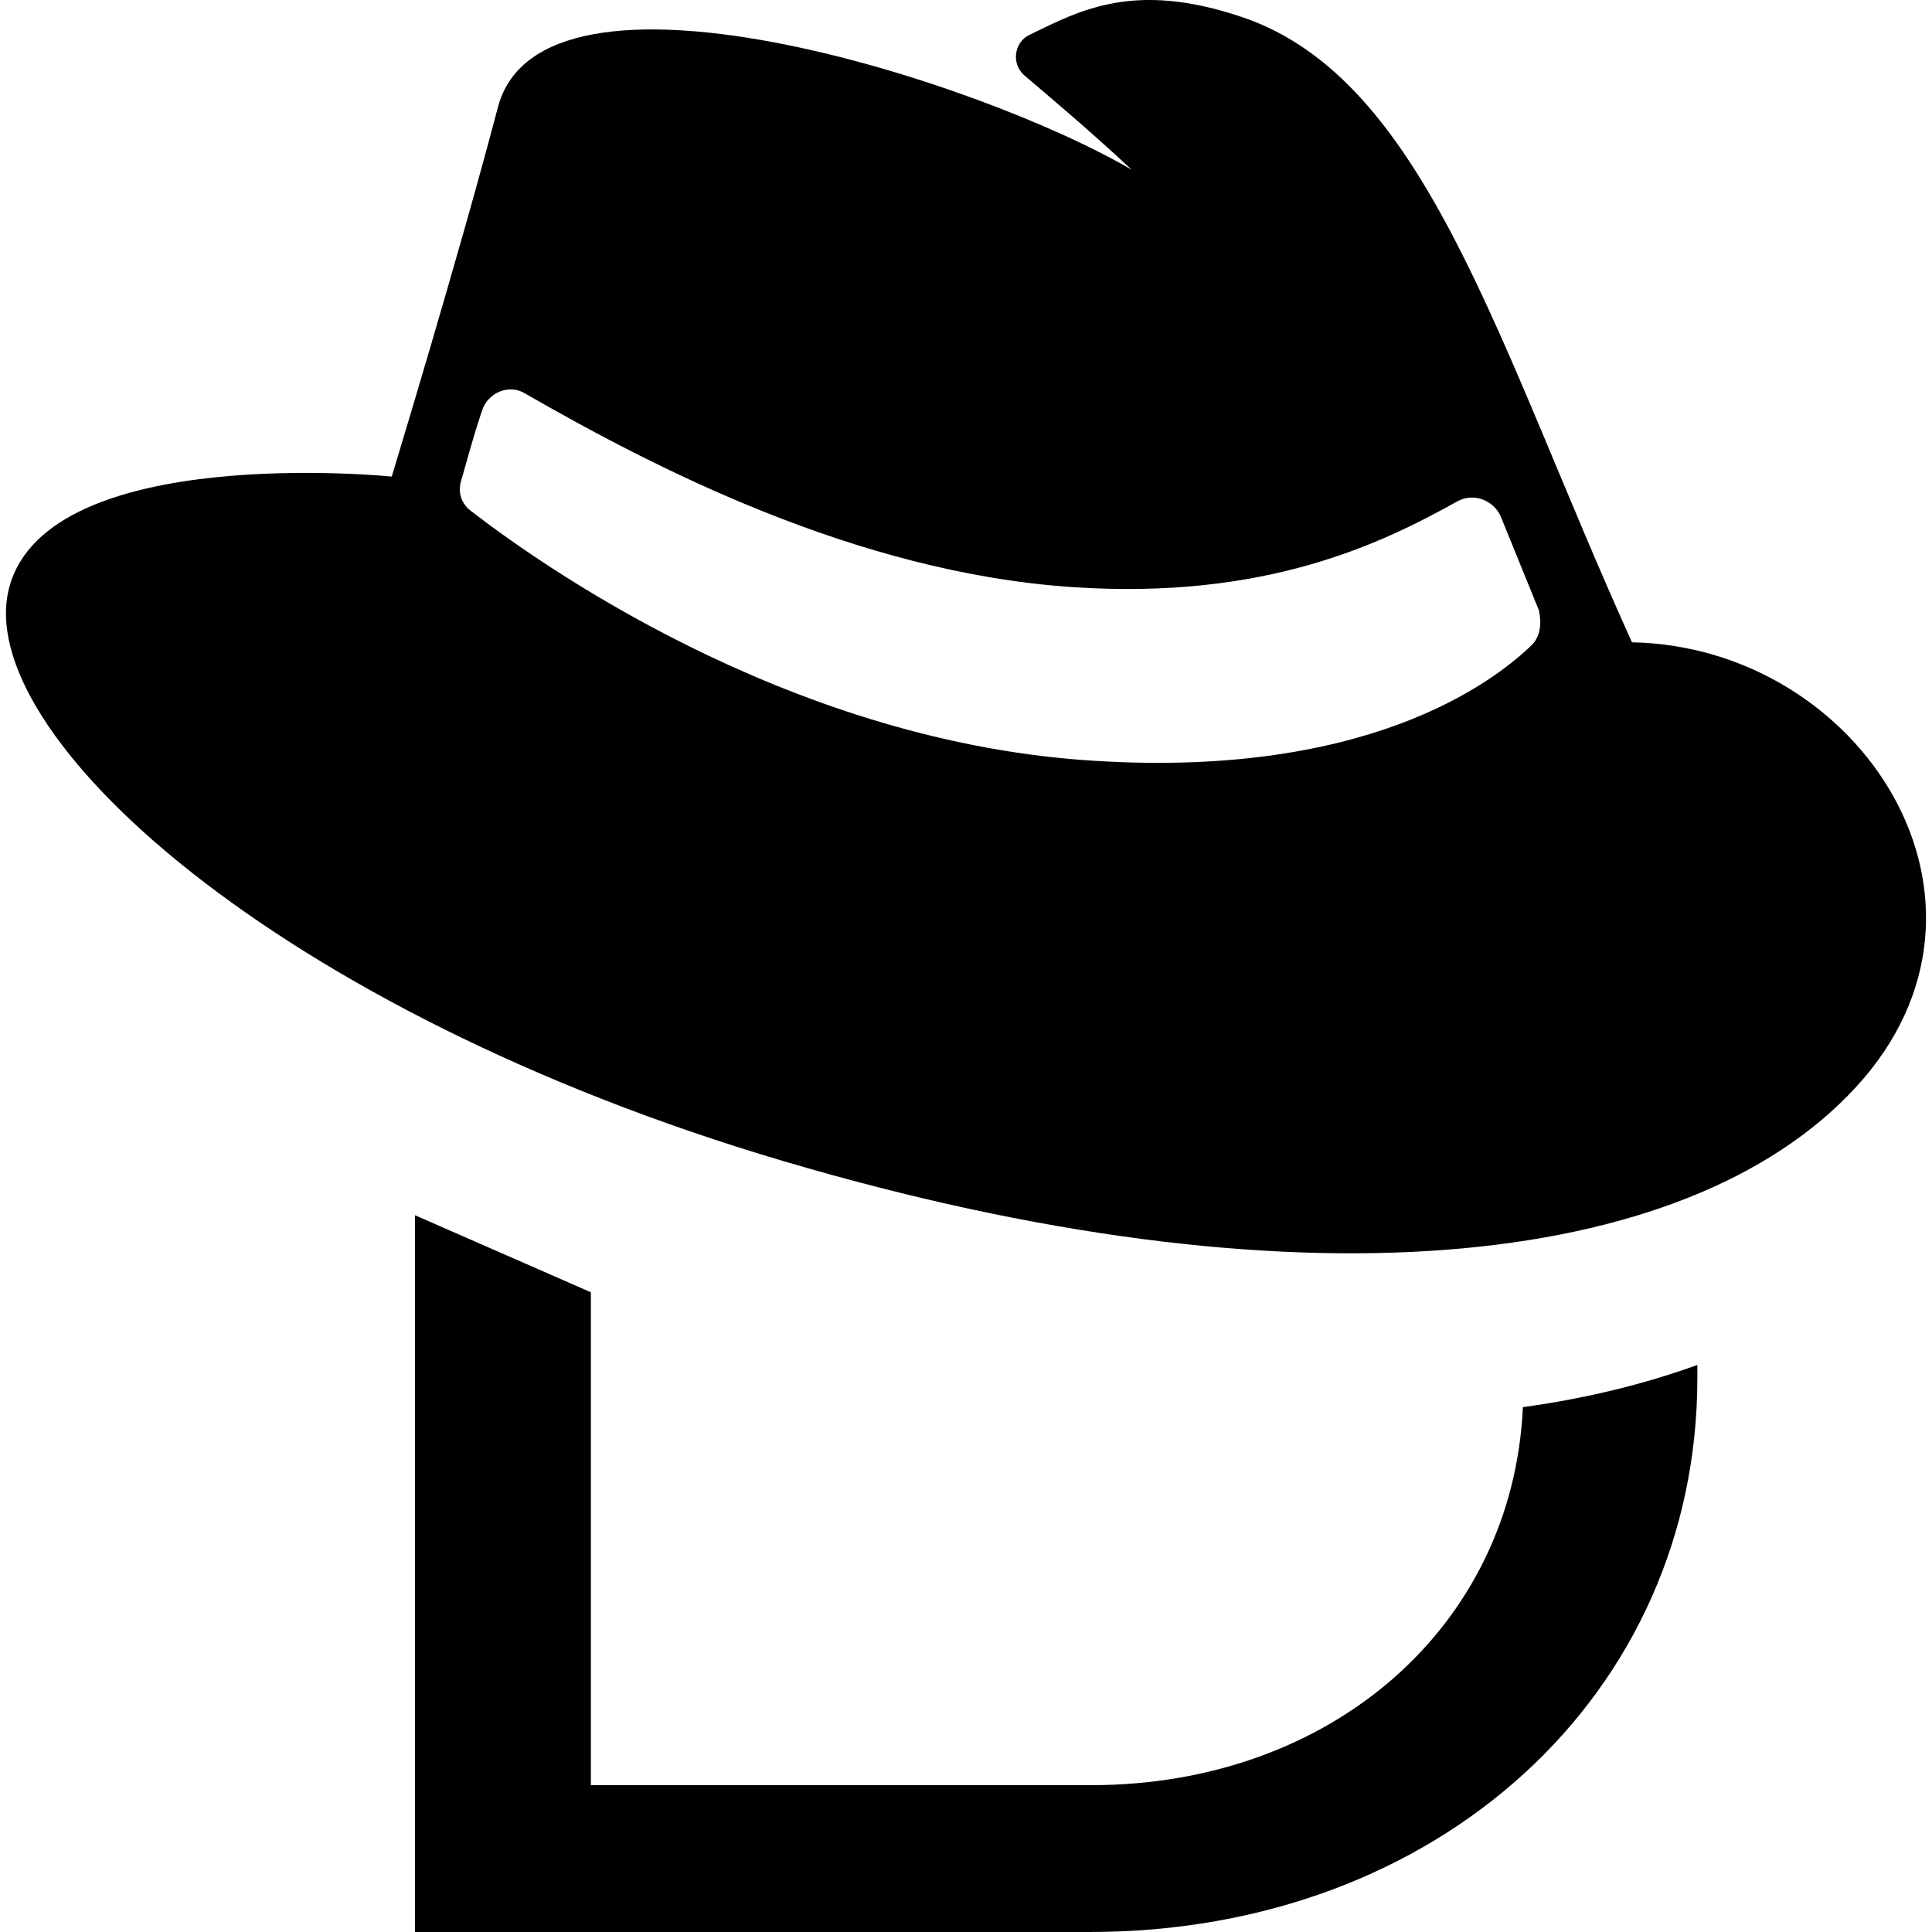
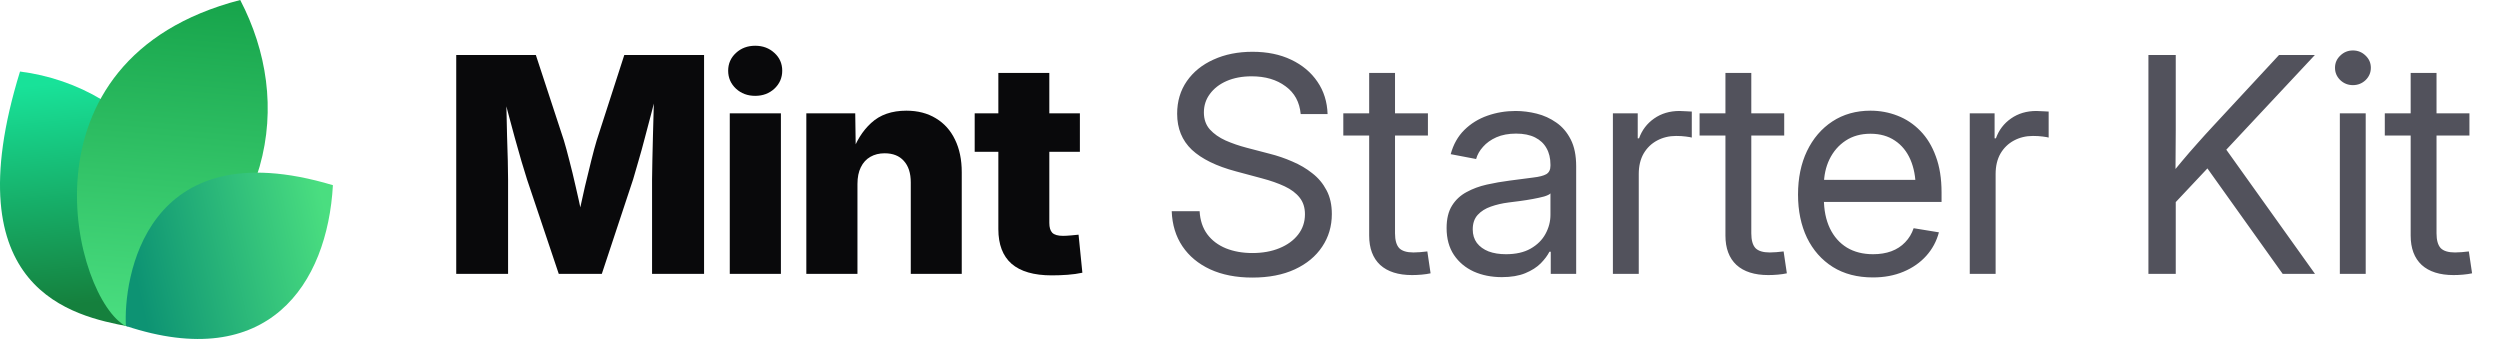
- <svg xmlns="http://www.w3.org/2000/svg" role="img" viewBox="0 0 24 24">
-   <path d="M18.918 17.48c-.126 2.727-2.384 4.696-5.364 4.696H7.34v-6.123l-2.185-.957V24h8.381c4.334 0 7.549-2.962 7.549-6.881v-.163c-.65.235-1.372.415-2.167.524Zm1.355-9.501C18.611 4.313 17.726.989 15.432.213c-1.336-.452-2.005-.091-2.637.217-.199.09-.235.361-.072.505.361.307.813.687 1.336 1.174-1.95-1.138-7.333-2.835-7.874-.776-.488 1.86-1.319 4.587-1.319 4.587S.603 5.487.116 7.293c-.488 1.806 3.323 5.274 9.627 7.134 6.303 1.861 11.198 1.373 13.311-.921 2.113-2.294.072-5.473-2.781-5.527Zm-1.247.036c-.487.47-2.077 1.68-5.563 1.427-3.738-.271-6.809-2.474-7.604-3.088-.126-.091-.18-.235-.126-.398.054-.18.126-.469.253-.849.072-.234.343-.343.542-.216 1.571.903 4.1 2.221 6.791 2.402 2.402.163 3.847-.542 4.786-1.066.199-.108.452-.018.542.199l.47 1.156c.036.162.018.325-.091.433Z" />
+ <svg xmlns="http://www.w3.org/2000/svg" width="177" height="24" viewBox="0 0 177 24" fill="none">
+   <path d="M9.061 23.108C5.268 22.377 -3.391 20.627 1.417 5.064C9.634 6.099 16.973 14.064 9.061 23.108Z" fill="url(#paint0_linear_17557_2020)" />
+   <path d="M8.919 23.094C5.276 21.222 0.784 4.209 17.007 0C20.757 7.193 19.621 16.545 8.919 23.094Z" fill="url(#paint1_linear_17557_2020)" />
+   <path d="M8.914 23.079C8.735 19.882 10.159 9.085 23.57 13.111C23.181 20.123 18.984 26.418 8.914 23.079Z" fill="url(#paint2_linear_17557_2020)" />
+   <path d="M32.301 19.392V3.894H37.938L39.925 9.948C40.036 10.315 40.164 10.787 40.31 11.362C40.462 11.938 40.611 12.552 40.757 13.204C40.91 13.855 41.048 14.483 41.173 15.086C41.305 15.682 41.412 16.192 41.495 16.615H40.695C40.771 16.192 40.871 15.682 40.996 15.086C41.128 14.49 41.267 13.866 41.412 13.214C41.565 12.562 41.714 11.948 41.86 11.373C42.005 10.79 42.133 10.315 42.244 9.948L44.2 3.894H49.848V19.392H46.166V12.704C46.166 12.357 46.173 11.917 46.187 11.383C46.2 10.849 46.214 10.27 46.228 9.646C46.249 9.022 46.266 8.391 46.28 7.753C46.301 7.115 46.311 6.519 46.311 5.964H46.623C46.485 6.561 46.332 7.181 46.166 7.826C45.999 8.471 45.833 9.102 45.666 9.719C45.507 10.336 45.351 10.901 45.198 11.414C45.053 11.928 44.928 12.357 44.824 12.704L42.608 19.392H39.561L37.314 12.704C37.203 12.357 37.072 11.928 36.919 11.414C36.773 10.901 36.614 10.34 36.441 9.729C36.274 9.112 36.104 8.481 35.931 7.836C35.764 7.192 35.608 6.567 35.463 5.964H35.827C35.834 6.512 35.844 7.105 35.858 7.743C35.872 8.374 35.886 9.005 35.9 9.636C35.92 10.26 35.938 10.839 35.952 11.373C35.965 11.907 35.972 12.351 35.972 12.704V19.392H32.301ZM51.668 19.392V8.024H55.288V19.392H51.668ZM53.468 6.786C52.927 6.786 52.473 6.616 52.105 6.276C51.738 5.93 51.554 5.507 51.554 5.007C51.554 4.508 51.738 4.088 52.105 3.749C52.473 3.409 52.927 3.239 53.468 3.239C54.009 3.239 54.463 3.409 54.83 3.749C55.198 4.082 55.382 4.501 55.382 5.007C55.382 5.507 55.198 5.93 54.83 6.276C54.463 6.616 54.009 6.786 53.468 6.786ZM60.708 13.027V19.392H57.088V8.024H60.551L60.593 10.967H60.281C60.593 10.024 61.061 9.268 61.685 8.7C62.309 8.124 63.138 7.836 64.171 7.836C64.975 7.836 65.672 8.017 66.262 8.377C66.851 8.731 67.302 9.234 67.614 9.885C67.933 10.537 68.092 11.307 68.092 12.194V19.392H64.483V12.912C64.483 12.26 64.32 11.754 63.994 11.394C63.675 11.033 63.221 10.853 62.632 10.853C62.25 10.853 61.914 10.936 61.623 11.102C61.332 11.269 61.106 11.515 60.947 11.841C60.787 12.16 60.708 12.555 60.708 13.027ZM76.456 8.024V10.749H69.008V8.024H76.456ZM70.683 5.163H74.292V15.783C74.292 16.102 74.361 16.334 74.5 16.48C74.646 16.625 74.899 16.698 75.259 16.698C75.405 16.698 75.596 16.688 75.831 16.667C76.074 16.646 76.251 16.629 76.362 16.615L76.632 19.309C76.313 19.378 75.963 19.427 75.582 19.455C75.207 19.482 74.836 19.496 74.469 19.496C73.2 19.496 72.25 19.222 71.619 18.674C70.995 18.127 70.683 17.308 70.683 16.22V5.163Z" fill="#09090B" />
+   <path d="M88.667 19.652C87.523 19.652 86.528 19.458 85.682 19.07C84.843 18.681 84.188 18.137 83.716 17.437C83.245 16.736 82.992 15.908 82.957 14.951H84.933C84.968 15.596 85.148 16.14 85.474 16.584C85.8 17.021 86.24 17.354 86.795 17.582C87.35 17.804 87.974 17.915 88.667 17.915C89.388 17.915 90.026 17.801 90.581 17.572C91.143 17.343 91.583 17.024 91.902 16.615C92.228 16.199 92.391 15.717 92.391 15.169C92.391 14.698 92.266 14.306 92.017 13.994C91.767 13.675 91.413 13.408 90.956 13.193C90.498 12.978 89.954 12.787 89.323 12.621L87.502 12.132C86.123 11.765 85.082 11.255 84.382 10.603C83.689 9.944 83.342 9.095 83.342 8.055C83.342 7.174 83.571 6.404 84.028 5.746C84.486 5.087 85.117 4.577 85.921 4.217C86.726 3.849 87.645 3.666 88.678 3.666C89.718 3.666 90.63 3.853 91.413 4.227C92.204 4.602 92.824 5.122 93.275 5.787C93.726 6.446 93.965 7.209 93.993 8.076H92.089C92.013 7.23 91.656 6.574 91.018 6.11C90.387 5.638 89.586 5.403 88.615 5.403C87.95 5.403 87.36 5.513 86.847 5.735C86.341 5.957 85.946 6.262 85.661 6.651C85.377 7.032 85.235 7.469 85.235 7.961C85.235 8.447 85.377 8.849 85.661 9.168C85.946 9.48 86.317 9.74 86.774 9.948C87.232 10.149 87.724 10.319 88.251 10.457L89.884 10.884C90.439 11.023 90.977 11.206 91.496 11.435C92.023 11.657 92.495 11.934 92.911 12.267C93.334 12.593 93.67 12.995 93.92 13.474C94.17 13.945 94.294 14.504 94.294 15.149C94.294 16.015 94.066 16.788 93.608 17.468C93.157 18.148 92.512 18.681 91.673 19.07C90.834 19.458 89.832 19.652 88.667 19.652ZM101.097 8.024V9.594H95.106V8.024H101.097ZM96.937 5.163H98.767V16.521C98.767 17 98.865 17.347 99.059 17.562C99.26 17.77 99.6 17.874 100.078 17.874C100.21 17.874 100.366 17.867 100.546 17.853C100.733 17.832 100.903 17.815 101.056 17.801L101.285 19.351C101.097 19.392 100.886 19.423 100.65 19.444C100.414 19.465 100.189 19.475 99.974 19.475C98.996 19.475 98.244 19.236 97.717 18.758C97.197 18.272 96.937 17.579 96.937 16.677V5.163ZM106.33 19.621C105.595 19.621 104.932 19.489 104.343 19.226C103.754 18.955 103.285 18.564 102.939 18.05C102.592 17.53 102.419 16.896 102.419 16.147C102.419 15.495 102.547 14.965 102.804 14.556C103.06 14.146 103.403 13.828 103.833 13.599C104.263 13.363 104.742 13.186 105.269 13.068C105.796 12.95 106.333 12.857 106.881 12.787C107.574 12.69 108.132 12.617 108.555 12.569C108.978 12.52 109.287 12.441 109.481 12.33C109.675 12.212 109.772 12.014 109.772 11.737V11.654C109.772 11.203 109.679 10.815 109.492 10.489C109.311 10.163 109.041 9.91 108.68 9.729C108.32 9.549 107.872 9.459 107.338 9.459C106.805 9.459 106.34 9.546 105.945 9.719C105.556 9.892 105.241 10.118 104.998 10.395C104.755 10.665 104.593 10.953 104.509 11.258L102.71 10.915C102.897 10.222 103.22 9.65 103.677 9.199C104.135 8.748 104.679 8.412 105.31 8.19C105.941 7.968 106.607 7.857 107.307 7.857C107.8 7.857 108.295 7.92 108.795 8.044C109.301 8.169 109.765 8.381 110.188 8.679C110.611 8.97 110.951 9.369 111.208 9.875C111.464 10.374 111.593 11.005 111.593 11.768V19.392H109.793V17.822H109.7C109.568 18.085 109.363 18.359 109.086 18.643C108.809 18.921 108.444 19.153 107.994 19.34C107.543 19.527 106.988 19.621 106.33 19.621ZM106.621 17.998C107.321 17.998 107.904 17.867 108.368 17.603C108.84 17.333 109.19 16.986 109.419 16.563C109.654 16.133 109.772 15.682 109.772 15.211V13.692C109.703 13.769 109.554 13.841 109.325 13.911C109.096 13.973 108.829 14.032 108.524 14.088C108.226 14.143 107.921 14.192 107.609 14.233C107.304 14.275 107.033 14.309 106.798 14.337C106.354 14.393 105.938 14.49 105.549 14.628C105.168 14.76 104.86 14.954 104.624 15.211C104.388 15.467 104.27 15.811 104.27 16.241C104.27 16.615 104.367 16.934 104.561 17.198C104.762 17.461 105.04 17.662 105.393 17.801C105.747 17.933 106.156 17.998 106.621 17.998ZM114.193 19.392V8.024H115.951V9.792H116.045C116.253 9.209 116.61 8.741 117.116 8.388C117.622 8.034 118.219 7.857 118.905 7.857C119.058 7.857 119.217 7.864 119.384 7.878C119.55 7.885 119.682 7.892 119.779 7.899V9.74C119.716 9.719 119.578 9.695 119.363 9.667C119.155 9.639 118.922 9.625 118.666 9.625C118.174 9.625 117.726 9.733 117.324 9.948C116.922 10.163 116.603 10.471 116.367 10.874C116.138 11.276 116.024 11.758 116.024 12.319V19.392H114.193ZM126.322 8.024V9.594H120.33V8.024H126.322ZM122.161 5.163H123.992V16.521C123.992 17 124.089 17.347 124.283 17.562C124.484 17.77 124.824 17.874 125.302 17.874C125.434 17.874 125.59 17.867 125.77 17.853C125.958 17.832 126.127 17.815 126.28 17.801L126.509 19.351C126.322 19.392 126.11 19.423 125.874 19.444C125.639 19.465 125.413 19.475 125.198 19.475C124.221 19.475 123.468 19.236 122.941 18.758C122.421 18.272 122.161 17.579 122.161 16.677V5.163ZM132.604 19.642C131.502 19.642 130.555 19.396 129.765 18.903C128.974 18.404 128.364 17.714 127.934 16.834C127.511 15.946 127.3 14.927 127.3 13.775C127.3 12.611 127.511 11.584 127.934 10.697C128.364 9.802 128.964 9.102 129.734 8.596C130.51 8.089 131.408 7.836 132.428 7.836C133.1 7.836 133.738 7.954 134.341 8.19C134.952 8.426 135.489 8.783 135.954 9.261C136.425 9.74 136.793 10.343 137.056 11.071C137.327 11.792 137.462 12.645 137.462 13.63V14.296H128.433V12.735H136.463L135.631 13.297C135.631 12.541 135.506 11.876 135.257 11.3C135.007 10.725 134.643 10.277 134.165 9.958C133.686 9.632 133.107 9.469 132.428 9.469C131.748 9.469 131.162 9.632 130.67 9.958C130.177 10.284 129.796 10.725 129.526 11.279C129.262 11.827 129.13 12.441 129.13 13.12V14.046C129.13 14.864 129.273 15.572 129.557 16.168C129.841 16.757 130.243 17.211 130.763 17.53C131.283 17.842 131.901 17.998 132.615 17.998C133.093 17.998 133.523 17.929 133.905 17.79C134.293 17.645 134.619 17.433 134.882 17.156C135.153 16.879 135.354 16.546 135.486 16.157L137.275 16.449C137.108 17.08 136.81 17.634 136.38 18.113C135.95 18.591 135.413 18.966 134.768 19.236C134.123 19.507 133.402 19.642 132.604 19.642ZM139.459 19.392V8.024H141.217V9.792H141.311C141.519 9.209 141.876 8.741 142.382 8.388C142.888 8.034 143.485 7.857 144.171 7.857C144.324 7.857 144.483 7.864 144.649 7.878C144.816 7.885 144.948 7.892 145.045 7.899V9.74C144.982 9.719 144.844 9.695 144.629 9.667C144.421 9.639 144.188 9.625 143.932 9.625C143.439 9.625 142.992 9.733 142.59 9.948C142.188 10.163 141.869 10.471 141.633 10.874C141.404 11.276 141.29 11.758 141.29 12.319V19.392H139.459ZM153.429 14.961V12.715C153.783 12.257 154.136 11.82 154.49 11.404C154.844 10.981 155.204 10.565 155.572 10.156C155.939 9.74 156.314 9.327 156.695 8.918L161.355 3.894H163.893L157.277 10.967H157.184L153.429 14.961ZM152.108 19.392V3.894H154.043V9.241L154.022 12.559L154.043 13.505V19.392H152.108ZM161.615 19.392L155.967 11.477L157.173 9.969L163.903 19.392H161.615ZM165.661 19.392V8.024H167.492V19.392H165.661ZM166.587 6.027C166.24 6.027 165.942 5.909 165.692 5.673C165.443 5.43 165.318 5.139 165.318 4.799C165.318 4.459 165.443 4.172 165.692 3.936C165.942 3.693 166.24 3.572 166.587 3.572C166.934 3.572 167.232 3.693 167.482 3.936C167.731 4.172 167.856 4.459 167.856 4.799C167.856 5.139 167.731 5.43 167.482 5.673C167.232 5.909 166.934 6.027 166.587 6.027ZM174.836 8.024V9.594H168.844V8.024H174.836ZM170.675 5.163H172.506V16.521C172.506 17 172.603 17.347 172.797 17.562C172.998 17.77 173.338 17.874 173.816 17.874C173.948 17.874 174.104 17.867 174.284 17.853C174.472 17.832 174.641 17.815 174.794 17.801L175.023 19.351C174.836 19.392 174.624 19.423 174.388 19.444C174.153 19.465 173.927 19.475 173.712 19.475C172.735 19.475 171.982 19.236 171.455 18.758C170.935 18.272 170.675 17.579 170.675 16.677V5.163Z" fill="#52525C" />
+   <defs>
+     <linearGradient id="paint0_linear_17557_2020" x1="3.776" y1="5.916" x2="5.232" y2="21.559" gradientUnits="userSpaceOnUse">
+       <stop stop-color="#18E299" />
+       <stop offset="1" stop-color="#15803D" />
+     </linearGradient>
+     <linearGradient id="paint1_linear_17557_2020" x1="12.171" y1="-0.718" x2="10.19" y2="22.983" gradientUnits="userSpaceOnUse">
+       <stop stop-color="#16A34A" />
+       <stop offset="1" stop-color="#4ADE80" />
+     </linearGradient>
+     <linearGradient id="paint2_linear_17557_2020" x1="23.133" y1="15.353" x2="9.338" y2="18.52" gradientUnits="userSpaceOnUse">
+       <stop stop-color="#4ADE80" />
+       <stop offset="1" stop-color="#0D9373" />
+     </linearGradient>
+   </defs>
</svg>
